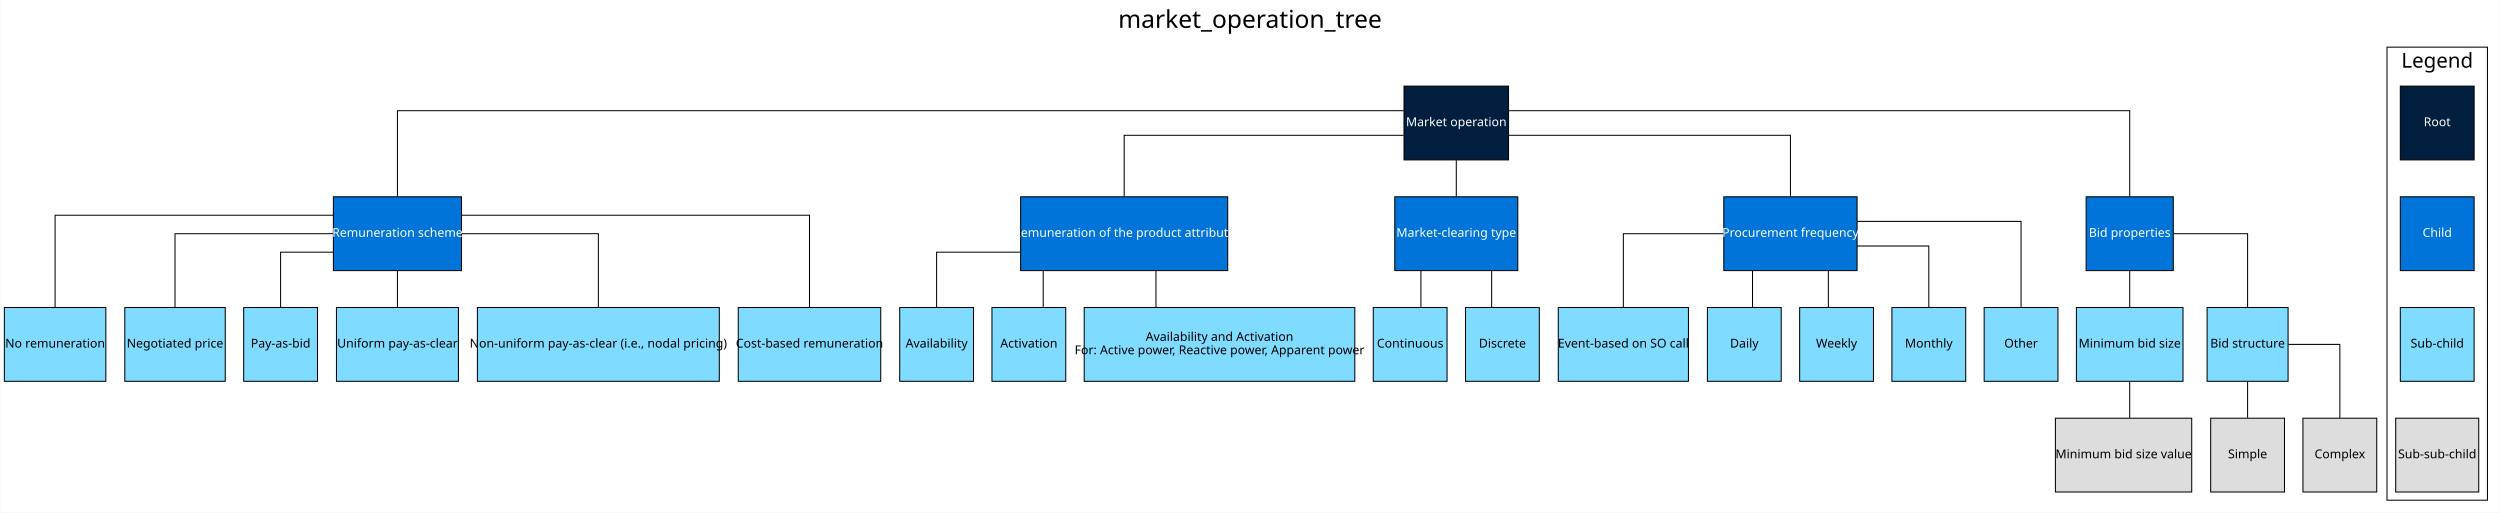
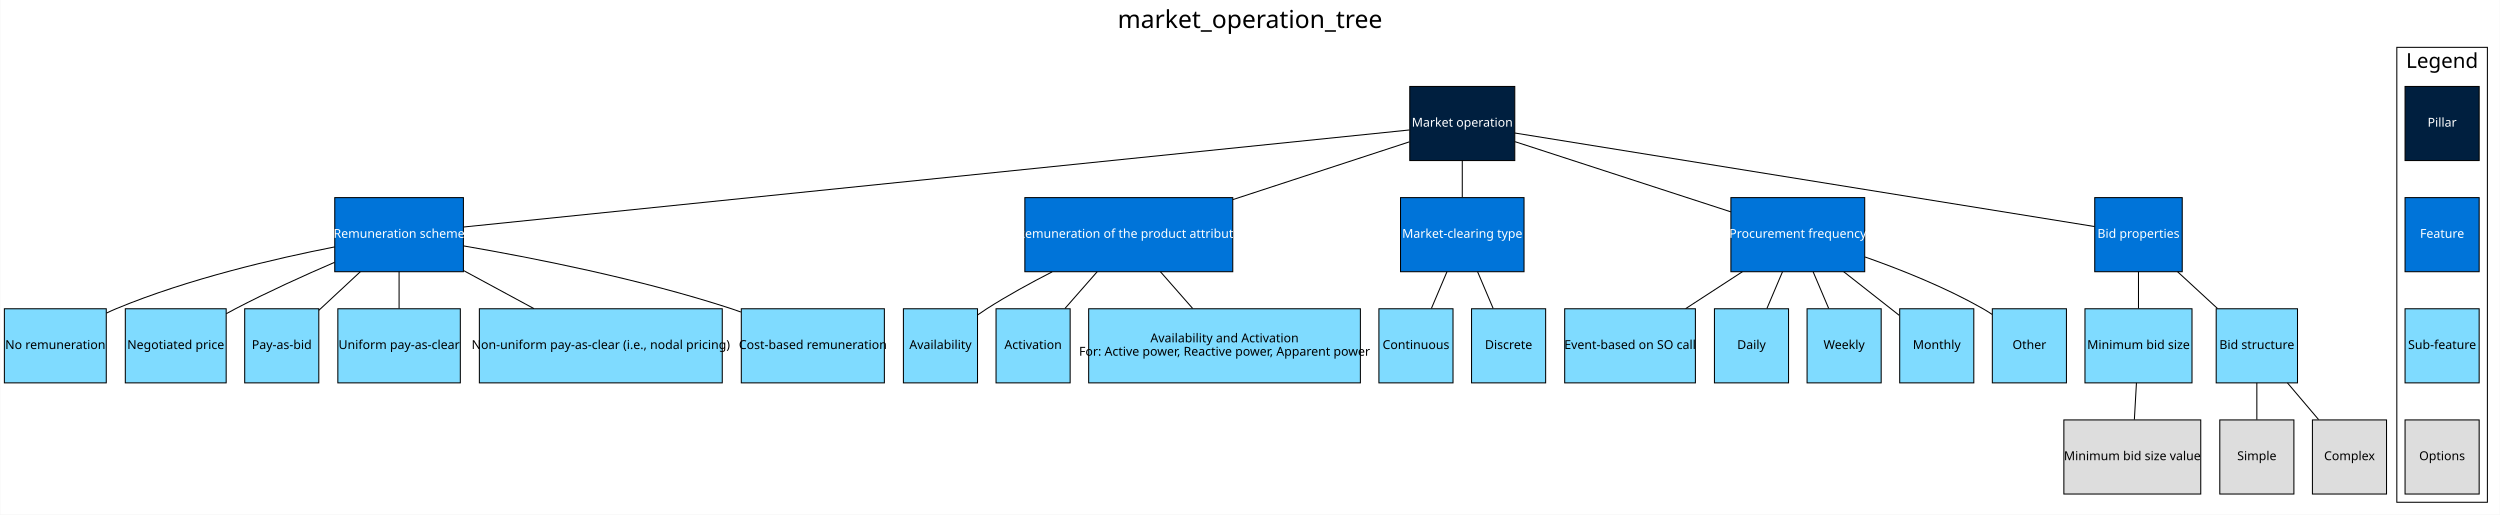
- <svg xmlns="http://www.w3.org/2000/svg" width="2439pt" height="500pt" viewBox="0.00 0.00 2438.50 500.00">
+ <svg xmlns="http://www.w3.org/2000/svg" width="2429pt" height="500pt" viewBox="0.00 0.00 2428.50 500.00">
  <g id="graph0" class="graph" transform="scale(1 1) rotate(0) translate(4 496)">
-     <polygon fill="white" stroke="transparent" points="-4,4 -4,-496 2434.5,-496 2434.5,4 -4,4" />
-     <text text-anchor="middle" x="1215.25" y="-468.8" font-family="Calibri" font-size="24.00">market_operation_tree</text>
+     <polygon fill="white" stroke="transparent" points="-4,4 -4,-496 2424.5,-496 2424.5,4 -4,4" />
+     <text text-anchor="middle" x="1210.25" y="-468.8" font-family="Calibri" font-size="24.00">market_operation_tree</text>
    <g id="clust1" class="cluster">
-       <polygon fill="none" stroke="black" points="2324.5,-8 2324.5,-450 2422.5,-450 2422.5,-8 2324.5,-8" />
-       <text text-anchor="middle" x="2373.5" y="-430" font-family="Calibri" font-size="20.00">Legend</text>
+       <polygon fill="none" stroke="black" points="2324.5,-8 2324.5,-450 2412.5,-450 2412.5,-8 2324.5,-8" />
+       <text text-anchor="middle" x="2368.5" y="-430" font-family="Calibri" font-size="20.00">Legend</text>
    </g>
    <g id="node1" class="node">
      <polygon fill="#001f3f" stroke="black" points="1467.5,-412 1365.5,-412 1365.5,-340 1467.5,-340 1467.5,-412" />
      <text text-anchor="middle" x="1416.5" y="-372.9" font-family="Calibri" font-size="12.00" fill="white">Market operation</text>
    </g>
    <g id="node2" class="node">
      <polygon fill="#0074d9" stroke="black" points="446,-304 321,-304 321,-232 446,-232 446,-304" />
      <text text-anchor="middle" x="383.5" y="-264.9" font-family="Calibri" font-size="12.00" fill="white">Remuneration scheme</text>
    </g>
-     <g id="edge7" class="edge">
-       <path fill="none" stroke="black" d="M1365.27,-388C1156.84,-388 383.5,-388 383.5,-388 383.5,-388 383.5,-339.35 383.5,-304" />
+     <g id="edge1" class="edge">
+       <path fill="none" stroke="black" d="M1365.27,-369.74C1192.97,-352.06 634.63,-294.77 446.24,-275.44" />
    </g>
    <g id="node9" class="node">
      <polygon fill="#0074d9" stroke="black" points="1193.5,-304 991.5,-304 991.5,-232 1193.5,-232 1193.5,-304" />
      <text text-anchor="middle" x="1092.5" y="-264.9" font-family="Calibri" font-size="12.00" fill="white">Remuneration of the product attribute</text>
    </g>
-     <g id="edge11" class="edge">
-       <path fill="none" stroke="black" d="M1365.16,-364C1273.8,-364 1092.5,-364 1092.5,-364 1092.5,-364 1092.5,-331.26 1092.5,-304.02" />
+     <g id="edge8" class="edge">
+       <path fill="none" stroke="black" d="M1365.16,-358.2C1319.21,-343.17 1250.52,-320.7 1193.57,-302.07" />
    </g>
    <g id="node13" class="node">
      <polygon fill="#0074d9" stroke="black" points="1476.5,-304 1356.5,-304 1356.5,-232 1476.5,-232 1476.5,-304" />
      <text text-anchor="middle" x="1416.5" y="-264.9" font-family="Calibri" font-size="12.00" fill="white">Market-clearing type</text>
    </g>
-     <g id="edge14" class="edge">
-       <path fill="none" stroke="black" d="M1416.5,-339.74C1416.5,-328.34 1416.5,-315.76 1416.5,-304.35" />
+     <g id="edge12" class="edge">
+       <path fill="none" stroke="black" d="M1416.5,-340C1416.5,-328.54 1416.5,-315.81 1416.5,-304.33" />
    </g>
    <g id="node16" class="node">
      <polygon fill="#0074d9" stroke="black" points="1807.5,-304 1677.5,-304 1677.5,-232 1807.5,-232 1807.5,-304" />
      <text text-anchor="middle" x="1742.5" y="-264.9" font-family="Calibri" font-size="12.00" fill="white">Procurement frequency</text>
    </g>
-     <g id="edge20" class="edge">
-       <path fill="none" stroke="black" d="M1467.8,-364C1559.6,-364 1742.5,-364 1742.5,-364 1742.5,-364 1742.5,-331.26 1742.5,-304.02" />
+     <g id="edge15" class="edge">
+       <path fill="none" stroke="black" d="M1467.8,-358.32C1524.46,-339.9 1615.82,-310.19 1677.46,-290.15" />
    </g>
    <g id="node22" class="node">
      <polygon fill="#0074d9" stroke="black" points="2116,-304 2031,-304 2031,-232 2116,-232 2116,-304" />
      <text text-anchor="middle" x="2073.5" y="-264.9" font-family="Calibri" font-size="12.00" fill="white">Bid properties</text>
    </g>
-     <g id="edge26" class="edge">
-       <path fill="none" stroke="black" d="M1467.51,-388C1621.87,-388 2073.5,-388 2073.5,-388 2073.5,-388 2073.5,-339.35 2073.5,-304" />
+     <g id="edge21" class="edge">
+       <path fill="none" stroke="black" d="M1467.51,-366.77C1592.93,-346.54 1914.59,-294.64 2030.8,-275.89" />
    </g>
    <g id="node3" class="node">
      <polygon fill="#7fdbff" stroke="black" points="99,-196 0,-196 0,-124 99,-124 99,-196" />
      <text text-anchor="middle" x="49.5" y="-156.9" font-family="Calibri" font-size="12.00">No remuneration</text>
    </g>
-     <g id="edge1" class="edge">
-       <path fill="none" stroke="black" d="M320.68,-286C223.93,-286 49.5,-286 49.5,-286 49.5,-286 49.5,-233.34 49.5,-196.11" />
+     <g id="edge2" class="edge">
+       <path fill="none" stroke="black" d="M320.99,-256.11C264.17,-244.99 178.73,-225.2 108.5,-196 105.42,-194.72 102.31,-193.3 99.21,-191.79" />
    </g>
    <g id="node4" class="node">
      <polygon fill="#7fdbff" stroke="black" points="215.5,-196 117.5,-196 117.5,-124 215.5,-124 215.5,-196" />
      <text text-anchor="middle" x="166.5" y="-156.9" font-family="Calibri" font-size="12.00">Negotiated price</text>
    </g>
-     <g id="edge2" class="edge">
-       <path fill="none" stroke="black" d="M320.73,-268C256.65,-268 166.5,-268 166.5,-268 166.5,-268 166.5,-227.64 166.5,-196.26" />
+     <g id="edge3" class="edge">
+       <path fill="none" stroke="black" d="M320.74,-241.09C291.14,-228.34 255.58,-212.24 224.5,-196 221.58,-194.48 218.61,-192.87 215.62,-191.21" />
    </g>
    <g id="node5" class="node">
      <polygon fill="#7fdbff" stroke="black" points="305.5,-196 233.5,-196 233.5,-124 305.5,-124 305.5,-196" />
      <text text-anchor="middle" x="269.5" y="-156.9" font-family="Calibri" font-size="12.00">Pay-as-bid</text>
    </g>
-     <g id="edge3" class="edge">
-       <path fill="none" stroke="black" d="M320.83,-250C294.34,-250 269.5,-250 269.5,-250 269.5,-250 269.5,-221.13 269.5,-196.09" />
+     <g id="edge4" class="edge">
+       <path fill="none" stroke="black" d="M345.86,-232C332.89,-219.94 318.4,-206.47 305.56,-194.53" />
    </g>
    <g id="node6" class="node">
      <polygon fill="#7fdbff" stroke="black" points="443,-196 324,-196 324,-124 443,-124 443,-196" />
      <text text-anchor="middle" x="383.5" y="-156.9" font-family="Calibri" font-size="12.00">Uniform pay-as-clear</text>
    </g>
-     <g id="edge4" class="edge">
-       <path fill="none" stroke="black" d="M383.5,-231.74C383.5,-220.34 383.5,-207.76 383.5,-196.35" />
+     <g id="edge5" class="edge">
+       <path fill="none" stroke="black" d="M383.5,-232C383.5,-220.54 383.5,-207.81 383.5,-196.33" />
    </g>
    <g id="node7" class="node">
      <polygon fill="#7fdbff" stroke="black" points="697.5,-196 461.5,-196 461.5,-124 697.5,-124 697.5,-196" />
      <text text-anchor="middle" x="579.5" y="-156.9" font-family="Calibri" font-size="12.00">Non-uniform pay-as-clear (i.e., nodal pricing)</text>
    </g>
-     <g id="edge5" class="edge">
-       <path fill="none" stroke="black" d="M446.05,-268C503.42,-268 579.5,-268 579.5,-268 579.5,-268 579.5,-227.64 579.5,-196.26" />
+     <g id="edge6" class="edge">
+       <path fill="none" stroke="black" d="M446.05,-233.17C467.9,-221.35 492.46,-208.07 514.5,-196.15" />
    </g>
    <g id="node8" class="node">
      <polygon fill="#7fdbff" stroke="black" points="855,-196 716,-196 716,-124 855,-124 855,-196" />
      <text text-anchor="middle" x="785.5" y="-156.9" font-family="Calibri" font-size="12.00">Cost-based remuneration</text>
    </g>
-     <g id="edge6" class="edge">
-       <path fill="none" stroke="black" d="M446.31,-286C559.38,-286 785.5,-286 785.5,-286 785.5,-286 785.5,-233.34 785.5,-196.11" />
+     <g id="edge7" class="edge">
+       <path fill="none" stroke="black" d="M446.11,-257.08C511.92,-245.77 617.98,-225.01 706.5,-196 709.49,-195.02 712.53,-193.96 715.58,-192.85" />
    </g>
    <g id="node10" class="node">
      <polygon fill="#7fdbff" stroke="black" points="945.5,-196 873.5,-196 873.5,-124 945.5,-124 945.5,-196" />
      <text text-anchor="middle" x="909.5" y="-156.9" font-family="Calibri" font-size="12.00">Availability</text>
    </g>
-     <g id="edge8" class="edge">
-       <path fill="none" stroke="black" d="M991.37,-250C949.04,-250 909.5,-250 909.5,-250 909.5,-250 909.5,-221.13 909.5,-196.09" />
+     <g id="edge9" class="edge">
+       <path fill="none" stroke="black" d="M1018.03,-231.88C997.04,-221.13 974.49,-208.76 954.5,-196 951.58,-194.14 948.62,-192.13 945.68,-190.05" />
    </g>
    <g id="node11" class="node">
      <polygon fill="#7fdbff" stroke="black" points="1035.5,-196 963.5,-196 963.5,-124 1035.5,-124 1035.5,-196" />
      <text text-anchor="middle" x="999.5" y="-156.9" font-family="Calibri" font-size="12.00">Activation</text>
    </g>
-     <g id="edge9" class="edge">
-       <path fill="none" stroke="black" d="M1013.5,-231.74C1013.5,-220.34 1013.5,-207.76 1013.5,-196.35" />
+     <g id="edge10" class="edge">
+       <path fill="none" stroke="black" d="M1061.79,-232C1051.74,-220.54 1040.57,-207.81 1030.49,-196.33" />
    </g>
    <g id="node12" class="node">
      <polygon fill="#7fdbff" stroke="black" points="1317.5,-196 1053.5,-196 1053.5,-124 1317.5,-124 1317.5,-196" />
      <text text-anchor="middle" x="1185.5" y="-163.4" font-family="Calibri" font-size="12.00">Availability and Activation</text>
      <text text-anchor="middle" x="1185.5" y="-150.4" font-family="Calibri" font-size="12.00">For: Active power, Reactive power, Apparent power</text>
    </g>
-     <g id="edge10" class="edge">
-       <path fill="none" stroke="black" d="M1123.5,-231.74C1123.5,-220.34 1123.5,-207.76 1123.5,-196.35" />
+     <g id="edge11" class="edge">
+       <path fill="none" stroke="black" d="M1123.21,-232C1133.26,-220.54 1144.43,-207.81 1154.51,-196.33" />
    </g>
    <g id="node14" class="node">
      <polygon fill="#7fdbff" stroke="black" points="1407.5,-196 1335.5,-196 1335.5,-124 1407.5,-124 1407.5,-196" />
      <text text-anchor="middle" x="1371.5" y="-156.9" font-family="Calibri" font-size="12.00">Continuous</text>
    </g>
-     <g id="edge12" class="edge">
-       <path fill="none" stroke="black" d="M1382,-231.74C1382,-220.34 1382,-207.76 1382,-196.35" />
+     <g id="edge13" class="edge">
+       <path fill="none" stroke="black" d="M1401.64,-232C1396.78,-220.54 1391.37,-207.81 1386.5,-196.33" />
    </g>
    <g id="node15" class="node">
      <polygon fill="#7fdbff" stroke="black" points="1497.5,-196 1425.5,-196 1425.5,-124 1497.5,-124 1497.5,-196" />
      <text text-anchor="middle" x="1461.5" y="-156.9" font-family="Calibri" font-size="12.00">Discrete</text>
    </g>
-     <g id="edge13" class="edge">
-       <path fill="none" stroke="black" d="M1451,-231.74C1451,-220.34 1451,-207.76 1451,-196.35" />
+     <g id="edge14" class="edge">
+       <path fill="none" stroke="black" d="M1431.36,-232C1436.22,-220.54 1441.63,-207.81 1446.5,-196.33" />
    </g>
    <g id="node17" class="node">
      <polygon fill="#7fdbff" stroke="black" points="1643,-196 1516,-196 1516,-124 1643,-124 1643,-196" />
      <text text-anchor="middle" x="1579.5" y="-156.9" font-family="Calibri" font-size="12.00">Event-based on SO call</text>
    </g>
-     <g id="edge15" class="edge">
-       <path fill="none" stroke="black" d="M1677.14,-268C1631.79,-268 1579.5,-268 1579.5,-268 1579.5,-268 1579.5,-227.64 1579.5,-196.26" />
+     <g id="edge16" class="edge">
+       <path fill="none" stroke="black" d="M1688.68,-232C1670.96,-220.48 1651.27,-207.68 1633.55,-196.15" />
    </g>
    <g id="node18" class="node">
      <polygon fill="#7fdbff" stroke="black" points="1733.5,-196 1661.5,-196 1661.5,-124 1733.5,-124 1733.5,-196" />
      <text text-anchor="middle" x="1697.5" y="-156.9" font-family="Calibri" font-size="12.00">Daily</text>
    </g>
-     <g id="edge16" class="edge">
-       <path fill="none" stroke="black" d="M1705.5,-231.74C1705.5,-220.34 1705.5,-207.76 1705.5,-196.35" />
+     <g id="edge17" class="edge">
+       <path fill="none" stroke="black" d="M1727.64,-232C1722.78,-220.54 1717.37,-207.81 1712.5,-196.33" />
    </g>
    <g id="node19" class="node">
      <polygon fill="#7fdbff" stroke="black" points="1823.5,-196 1751.5,-196 1751.5,-124 1823.5,-124 1823.5,-196" />
      <text text-anchor="middle" x="1787.5" y="-156.9" font-family="Calibri" font-size="12.00">Weekly</text>
    </g>
-     <g id="edge17" class="edge">
-       <path fill="none" stroke="black" d="M1779.5,-231.74C1779.5,-220.34 1779.5,-207.76 1779.5,-196.35" />
+     <g id="edge18" class="edge">
+       <path fill="none" stroke="black" d="M1757.36,-232C1762.22,-220.54 1767.63,-207.81 1772.5,-196.33" />
    </g>
    <g id="node20" class="node">
      <polygon fill="#7fdbff" stroke="black" points="1913.5,-196 1841.5,-196 1841.5,-124 1913.5,-124 1913.5,-196" />
      <text text-anchor="middle" x="1877.5" y="-156.9" font-family="Calibri" font-size="12.00">Monthly</text>
    </g>
-     <g id="edge18" class="edge">
-       <path fill="none" stroke="black" d="M1807.63,-256C1842.15,-256 1877.5,-256 1877.5,-256 1877.5,-256 1877.5,-223.26 1877.5,-196.02" />
+     <g id="edge19" class="edge">
+       <path fill="none" stroke="black" d="M1787.08,-232C1804.59,-218.25 1824.44,-202.67 1841.06,-189.61" />
    </g>
    <g id="node21" class="node">
      <polygon fill="#7fdbff" stroke="black" points="2003.5,-196 1931.5,-196 1931.5,-124 2003.5,-124 2003.5,-196" />
      <text text-anchor="middle" x="1967.5" y="-156.9" font-family="Calibri" font-size="12.00">Other</text>
    </g>
-     <g id="edge19" class="edge">
-       <path fill="none" stroke="black" d="M1807.58,-280C1874.03,-280 1967.5,-280 1967.5,-280 1967.5,-280 1967.5,-231.35 1967.5,-196" />
+     <g id="edge20" class="edge">
+       <path fill="none" stroke="black" d="M1807.86,-246.3C1842.95,-233.94 1886.32,-216.64 1922.5,-196 1925.42,-194.33 1928.36,-192.49 1931.26,-190.55" />
    </g>
    <g id="node23" class="node">
      <polygon fill="#7fdbff" stroke="black" points="2125.5,-196 2021.5,-196 2021.5,-124 2125.5,-124 2125.5,-196" />
      <text text-anchor="middle" x="2073.5" y="-156.9" font-family="Calibri" font-size="12.00">Minimum bid size</text>
    </g>
    <g id="edge22" class="edge">
-       <path fill="none" stroke="black" d="M2073.5,-231.74C2073.5,-220.34 2073.5,-207.76 2073.5,-196.35" />
+       <path fill="none" stroke="black" d="M2073.5,-232C2073.5,-220.54 2073.5,-207.81 2073.5,-196.33" />
    </g>
    <g id="node25" class="node">
      <polygon fill="#7fdbff" stroke="black" points="2228,-196 2149,-196 2149,-124 2228,-124 2228,-196" />
      <text text-anchor="middle" x="2188.5" y="-156.9" font-family="Calibri" font-size="12.00">Bid structure</text>
    </g>
-     <g id="edge25" class="edge">
-       <path fill="none" stroke="black" d="M2116.32,-268C2149.02,-268 2188.5,-268 2188.5,-268 2188.5,-268 2188.5,-227.64 2188.5,-196.26" />
+     <g id="edge24" class="edge">
+       <path fill="none" stroke="black" d="M2111.47,-232C2123.9,-220.54 2137.72,-207.81 2150.17,-196.33" />
    </g>
    <g id="node24" class="node">
      <polygon fill="#dddddd" stroke="black" points="2134,-88 2001,-88 2001,-16 2134,-16 2134,-88" />
      <text text-anchor="middle" x="2067.5" y="-48.9" font-family="Calibri" font-size="12.00">Minimum bid size value</text>
    </g>
-     <g id="edge21" class="edge">
-       <path fill="none" stroke="black" d="M2073.5,-123.74C2073.5,-112.34 2073.5,-99.76 2073.5,-88.35" />
+     <g id="edge23" class="edge">
+       <path fill="none" stroke="black" d="M2071.52,-124C2070.87,-112.54 2070.15,-99.81 2069.5,-88.33" />
    </g>
    <g id="node26" class="node">
      <polygon fill="#dddddd" stroke="black" points="2224.5,-88 2152.5,-88 2152.5,-16 2224.5,-16 2224.5,-88" />
      <text text-anchor="middle" x="2188.5" y="-48.9" font-family="Calibri" font-size="12.00">Simple</text>
    </g>
-     <g id="edge23" class="edge">
-       <path fill="none" stroke="black" d="M2188.5,-123.74C2188.5,-112.34 2188.5,-99.76 2188.5,-88.35" />
+     <g id="edge25" class="edge">
+       <path fill="none" stroke="black" d="M2188.5,-124C2188.5,-112.54 2188.5,-99.81 2188.5,-88.33" />
    </g>
    <g id="node27" class="node">
      <polygon fill="#dddddd" stroke="black" points="2314.5,-88 2242.5,-88 2242.5,-16 2314.5,-16 2314.5,-88" />
      <text text-anchor="middle" x="2278.5" y="-48.9" font-family="Calibri" font-size="12.00">Complex</text>
    </g>
-     <g id="edge24" class="edge">
-       <path fill="none" stroke="black" d="M2228.24,-160C2252.35,-160 2278.5,-160 2278.5,-160 2278.5,-160 2278.5,-119.64 2278.5,-88.26" />
+     <g id="edge26" class="edge">
+       <path fill="none" stroke="black" d="M2218.22,-124C2227.95,-112.54 2238.76,-99.81 2248.5,-88.33" />
    </g>
    <g id="node28" class="node">
-       <polygon fill="#001f3f" stroke="black" points="2409.5,-412 2337.5,-412 2337.5,-340 2409.5,-340 2409.5,-412" />
-       <text text-anchor="middle" x="2373.5" y="-372.9" font-family="Calibri" font-size="12.00" fill="white">Root</text>
+       <polygon fill="#001f3f" stroke="black" points="2404.5,-412 2332.5,-412 2332.5,-340 2404.5,-340 2404.5,-412" />
+       <text text-anchor="middle" x="2368.5" y="-372.9" font-family="Calibri" font-size="12.00" fill="white">Pillar</text>
    </g>
    <g id="node29" class="node">
-       <polygon fill="#0074d9" stroke="black" points="2409.5,-304 2337.5,-304 2337.5,-232 2409.5,-232 2409.5,-304" />
-       <text text-anchor="middle" x="2373.5" y="-264.9" font-family="Calibri" font-size="12.00" fill="white">Child</text>
+       <polygon fill="#0074d9" stroke="black" points="2404.5,-304 2332.5,-304 2332.5,-232 2404.5,-232 2404.5,-304" />
+       <text text-anchor="middle" x="2368.5" y="-264.9" font-family="Calibri" font-size="12.00" fill="white">Feature</text>
    </g>
    <g id="node30" class="node">
-       <polygon fill="#7fdbff" stroke="black" points="2409.5,-196 2337.5,-196 2337.5,-124 2409.5,-124 2409.5,-196" />
-       <text text-anchor="middle" x="2373.5" y="-156.9" font-family="Calibri" font-size="12.00">Sub-child</text>
+       <polygon fill="#7fdbff" stroke="black" points="2404.5,-196 2332.5,-196 2332.5,-124 2404.5,-124 2404.5,-196" />
+       <text text-anchor="middle" x="2368.5" y="-156.9" font-family="Calibri" font-size="12.00">Sub-feature</text>
    </g>
    <g id="node31" class="node">
-       <polygon fill="#dddddd" stroke="black" points="2414,-88 2333,-88 2333,-16 2414,-16 2414,-88" />
-       <text text-anchor="middle" x="2373.5" y="-48.9" font-family="Calibri" font-size="12.00">Sub-sub-child</text>
+       <polygon fill="#dddddd" stroke="black" points="2404.5,-88 2332.5,-88 2332.5,-16 2404.5,-16 2404.5,-88" />
+       <text text-anchor="middle" x="2368.5" y="-48.9" font-family="Calibri" font-size="12.00">Options</text>
    </g>
  </g>
</svg>
